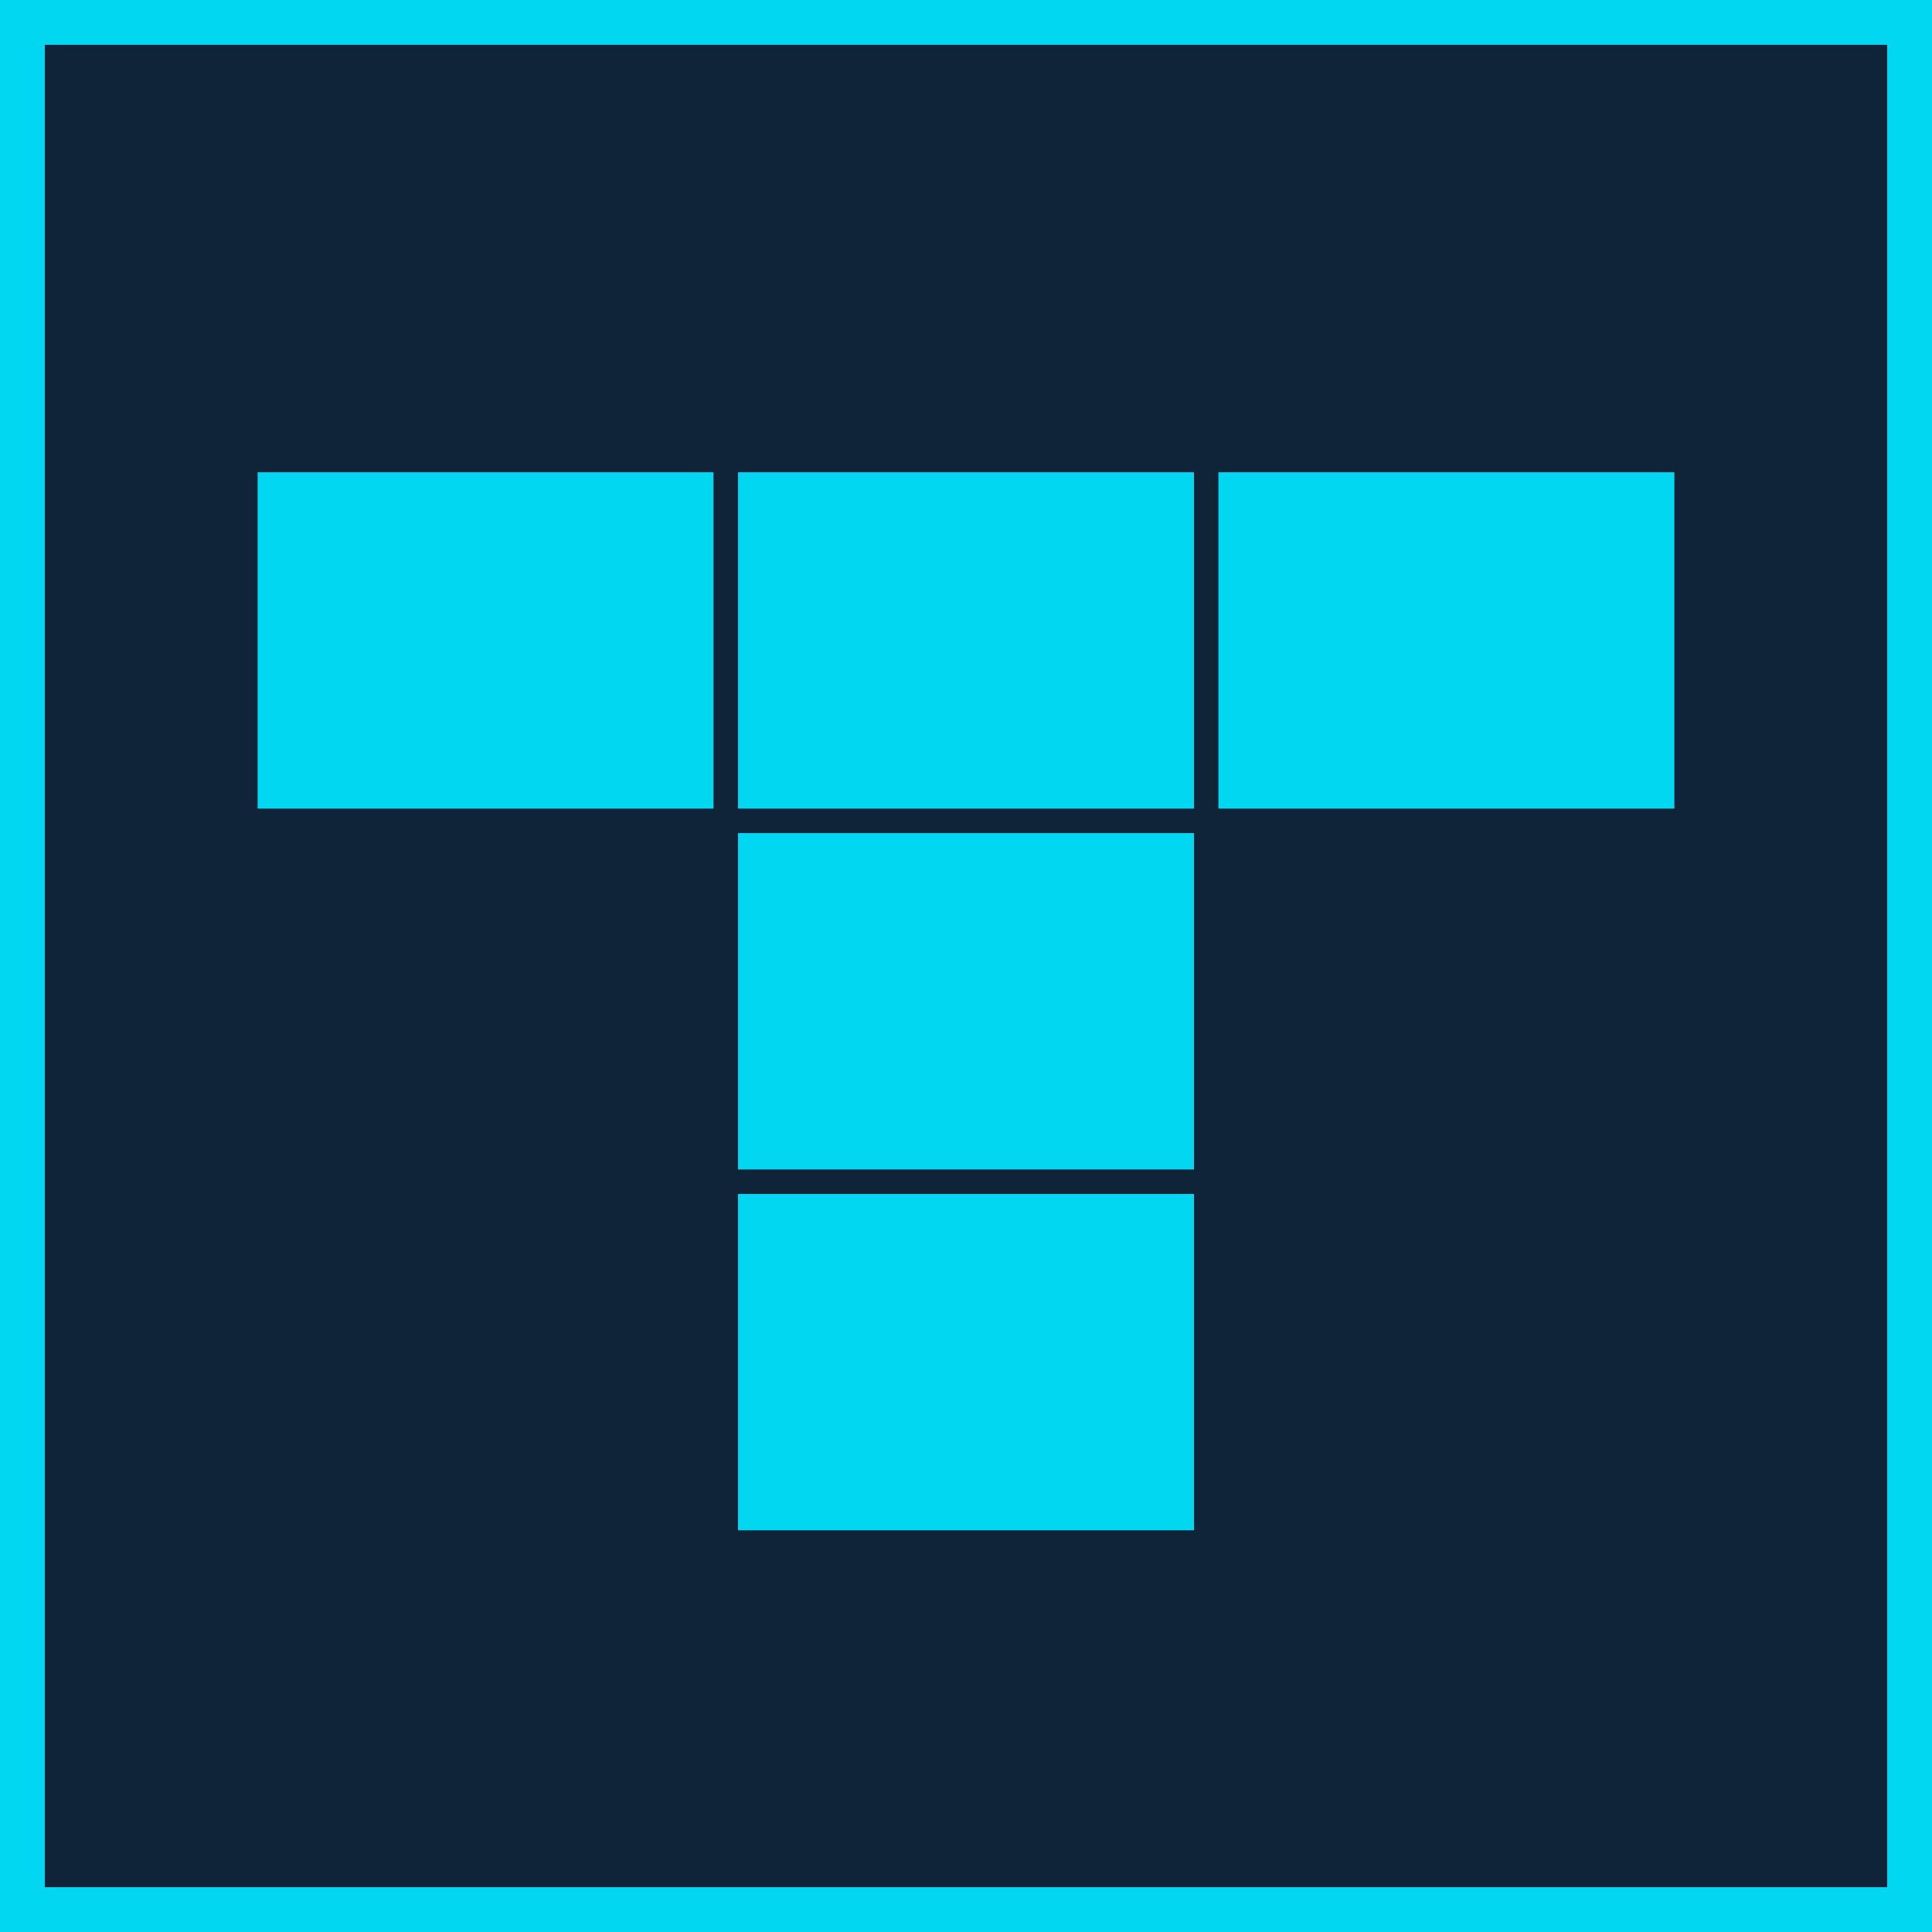
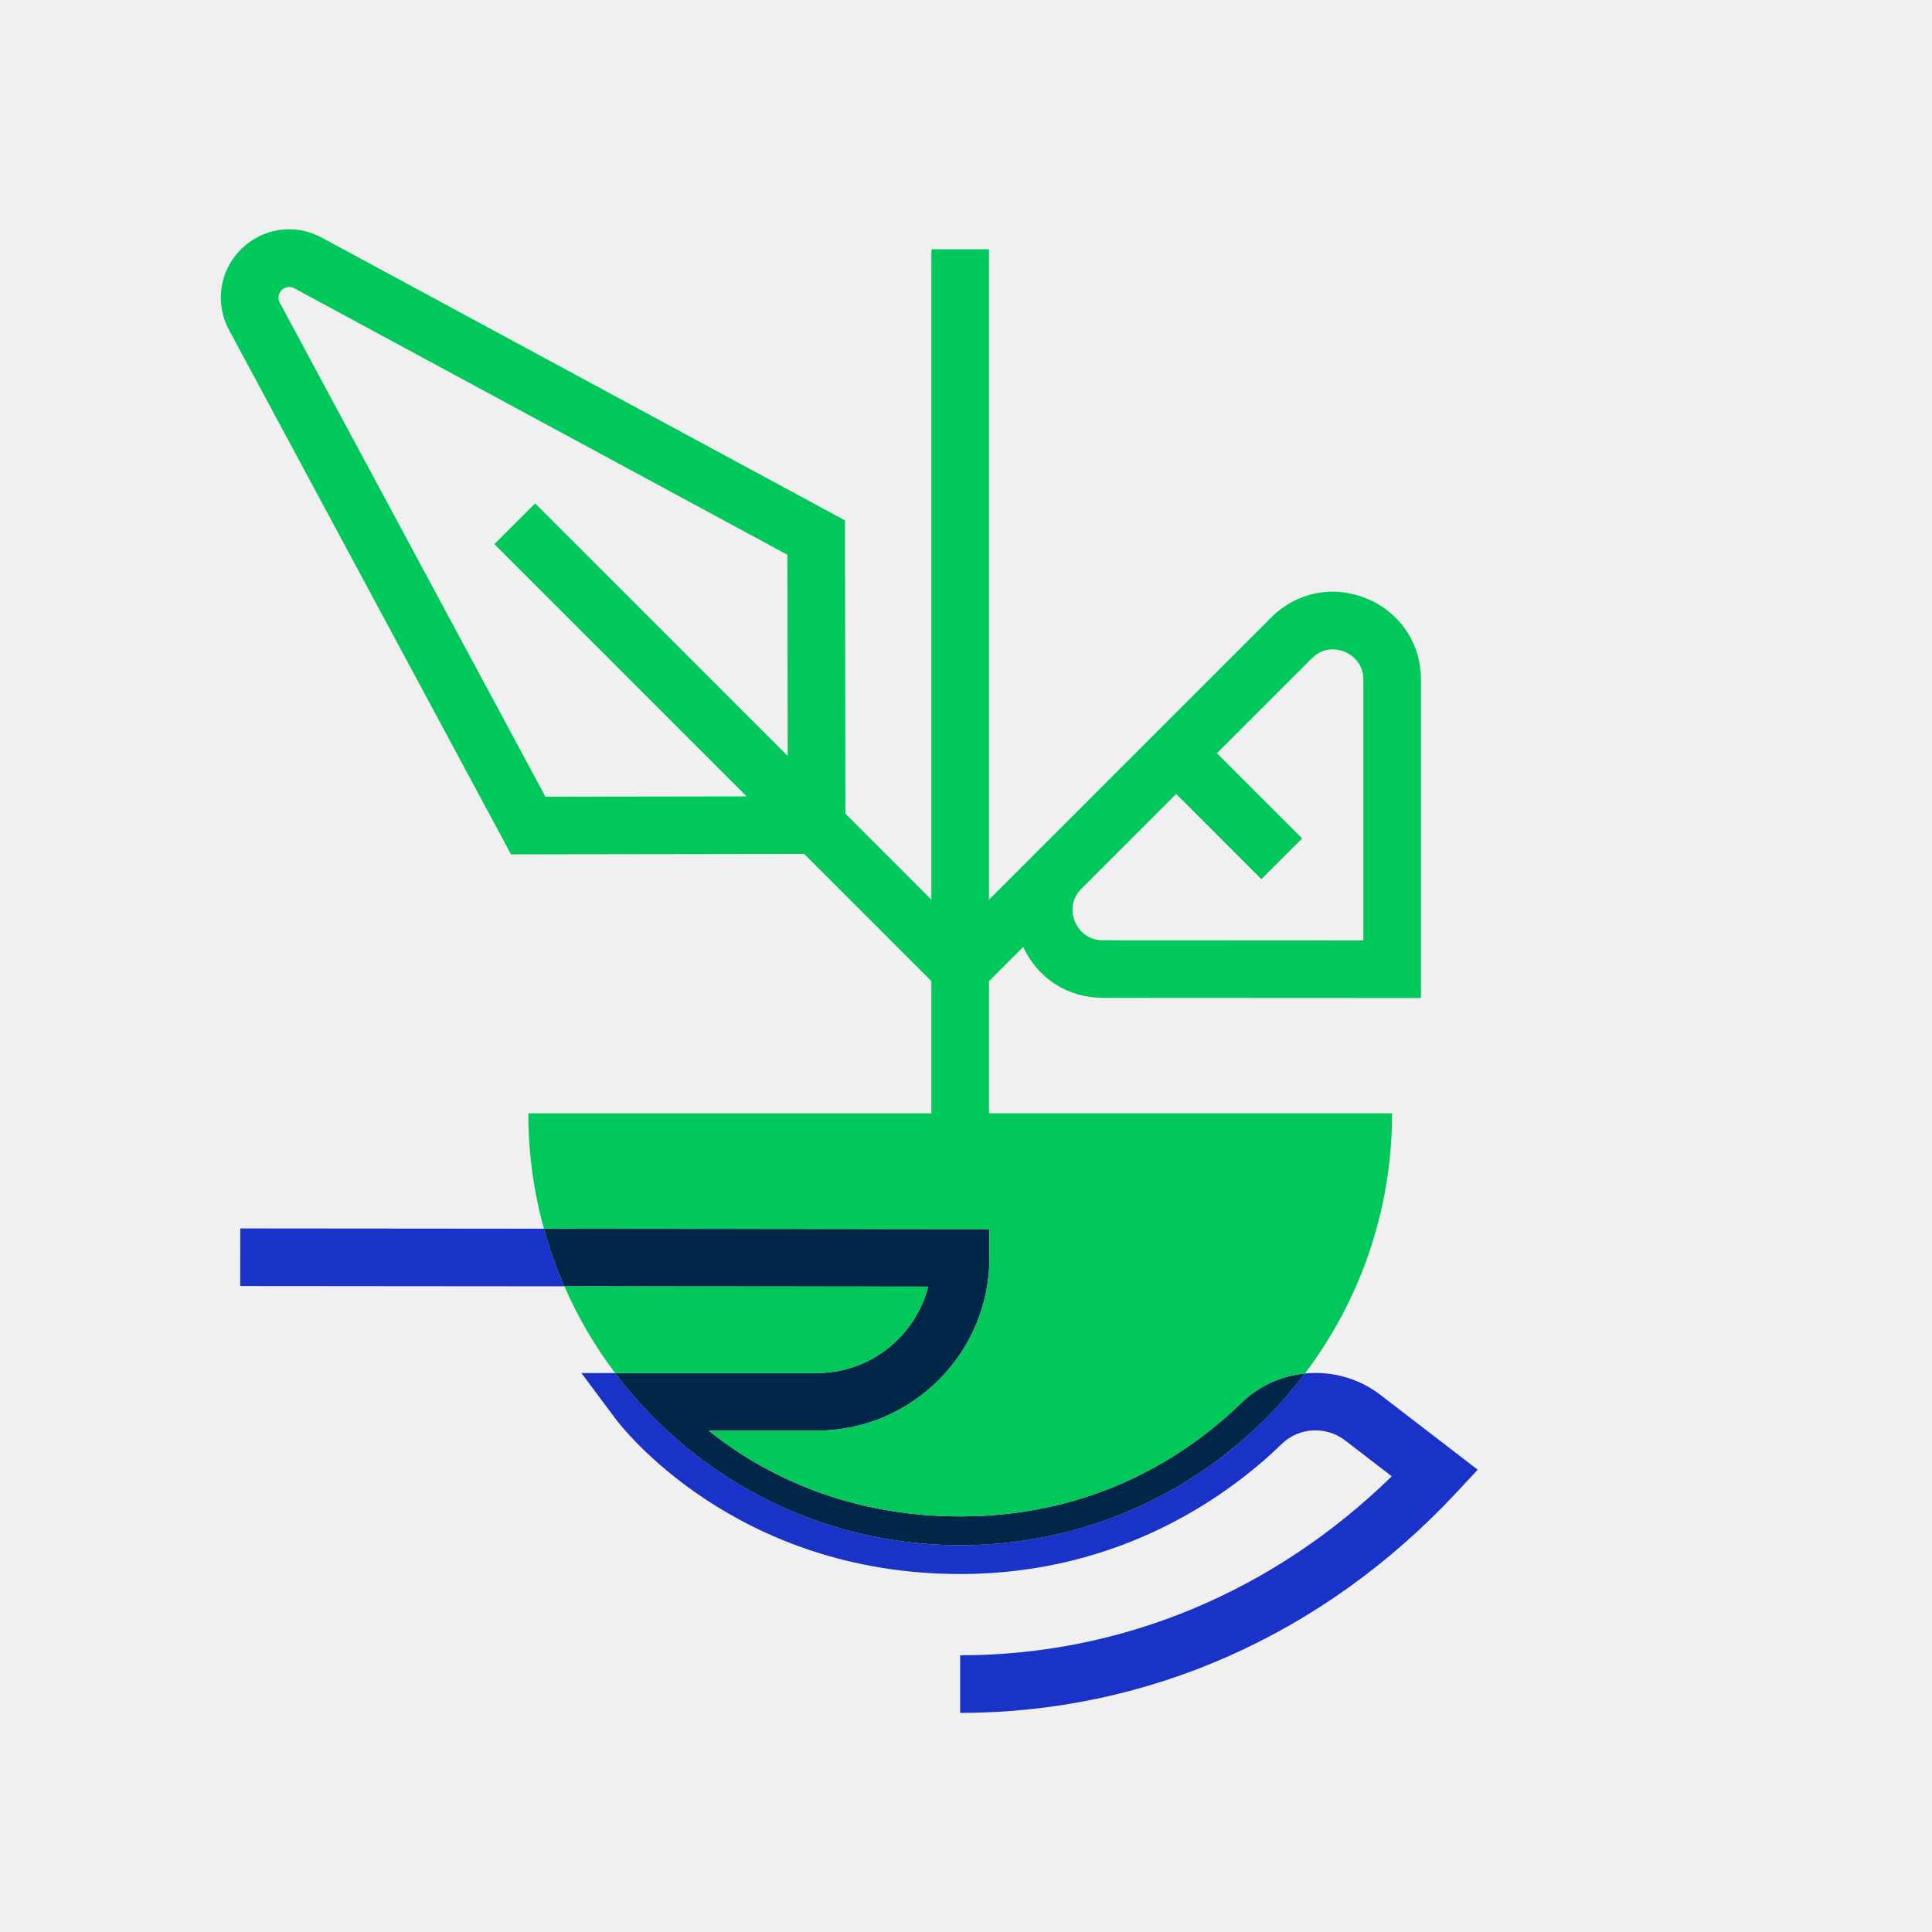
- <svg xmlns="http://www.w3.org/2000/svg" width="32" height="32" viewBox="0 0 32 32" fill="none">
-   <g clip-path="url(#clip0_3_2)">
-     <path d="M32 0H0V32H32V0Z" fill="#0E1724" />
-     <path d="M0.242 0.242H31.758V31.758H0.242V0.242Z" fill="#0F2339" stroke="#02D7F2" />
-     <path d="M27.733 7.822H20.181V13.393H27.733V7.822Z" fill="#02D7F2" />
-     <path d="M11.818 7.822H4.267V13.393H11.818V7.822Z" fill="#02D7F2" />
-     <path d="M19.776 19.776H12.224V25.347H19.776V19.776Z" fill="#02D7F2" />
-     <path d="M19.776 13.799H12.224V19.37H19.776V13.799Z" fill="#02D7F2" />
-     <path d="M19.776 7.822H12.224V13.393H19.776V7.822Z" fill="#02D7F2" />
+ <svg xmlns="http://www.w3.org/2000/svg" version="1.1" id="Layer_1" x="0px" y="0px" viewBox="0 0 1080 1080" style="enable-background:new 0 0 1080 1080;" xml:space="preserve">
+   <style type="text/css">
+ 	.st0{fill:#1932C8;}
+ 	.st1{fill:#002747;}
+ 	.st2{fill:#00C85A;}
+ 	.st3{fill:none;}
+ </style>
+   <g>
+     <path class="st0" d="M536.75,863.78c-78.84,0-148.84-37.79-192.9-96.24h-18.84l19.19,25.73c2.64,3.53,66.08,86.62,192.54,86.62   c91.29,0,151.9-45.63,179.9-72.83c9.5-9.22,24.68-10.02,35.32-1.84l26.06,20.04c-66.22,64.66-151.24,100.06-241.28,100.06v32.2   c104.79,0,203.25-43.68,277.23-122.99l12.08-12.95l-54.47-41.88c-12.33-9.48-27.48-13.36-42.12-11.92   C685.41,826.09,615.49,863.78,536.75,863.78z" />
+     <path class="st0" d="M134.31,686.71l-0.03,32.2l181.22,0.15c-4.54-10.38-8.38-21.13-11.44-32.21L134.31,686.71z" />
+     <path class="st1" d="M536.75,847.69c-67.42,0-114.08-26.68-140.57-47.95h60.33c53.26,0,96.59-43.33,96.59-96.59v-16.08   l-249.05-0.21c3.06,11.08,6.9,21.83,11.44,32.21l203.38,0.17c-7.16,27.75-32.4,48.31-62.36,48.31H343.85   c44.06,58.45,114.06,96.24,192.9,96.24c78.73,0,148.65-37.69,192.72-96.01c-12.93,1.27-25.46,6.67-35.26,16.19   C664.29,813.03,612.67,847.69,536.75,847.69z" />
+     <path class="st2" d="M285.67,477.6l163.87-0.25l71.11,71.11v73.9H295.33c0,22.34,3.05,43.96,8.73,64.49l249.05,0.21v16.08   c0,53.26-43.33,96.59-96.59,96.59h-60.33c26.48,21.27,73.14,47.95,140.57,47.95c75.92,0,127.53-34.65,157.46-63.73   c9.8-9.52,22.33-14.92,35.26-16.19c30.56-40.45,48.7-90.81,48.7-145.41H552.85v-73.9l19.12-19.12   c8.1,17.59,24.95,28.46,44.49,28.47l177.86,0.09V379.97c0-20.23-11.61-37.61-30.3-45.35c-18.69-7.74-39.19-3.66-53.5,10.64   l-53.03,53.03l-75.72,75.72l-28.92,28.92V139.34h-32.2v363.59l-48.05-48.05l-0.25-163.98L179.81,132.81   c-14.96-8.08-33.09-5.44-45.12,6.57c-12.03,12.01-14.71,30.13-6.65,45.1L285.67,477.6z M604.54,496.77l52.95-52.95l47.63,47.63   l22.77-22.77l-47.63-47.63l53.03-53.03c7.41-7.41,15.96-4.68,18.41-3.66c2.45,1.01,10.43,5.13,10.43,15.61v145.71l-145.65-0.07   c-10.47-0.01-14.59-7.99-15.6-10.43C599.86,512.73,597.14,504.18,604.54,496.77z M157.44,162.17c1.16-1.15,2.67-1.76,4.21-1.76   c0.97,0,1.95,0.24,2.85,0.73l275.67,148.98l0.17,112.51L299.14,281.41l-22.77,22.77L417.39,445.2l-112.5,0.17L156.4,169.23   C155.16,166.92,155.58,164.02,157.44,162.17z" />
+     <path class="st2" d="M518.87,719.23l-203.38-0.17c7.58,17.32,17.12,33.57,28.36,48.48h112.66   C486.47,767.54,511.71,746.98,518.87,719.23z" />
+     <rect class="st3" width="1080" height="1080" />
+     <rect class="st3" width="1080" height="1080" />
  </g>
-   <defs>
-     <clipPath id="clip0_3_2">
-       <rect width="32" height="32" fill="white" />
-     </clipPath>
-   </defs>
</svg>
